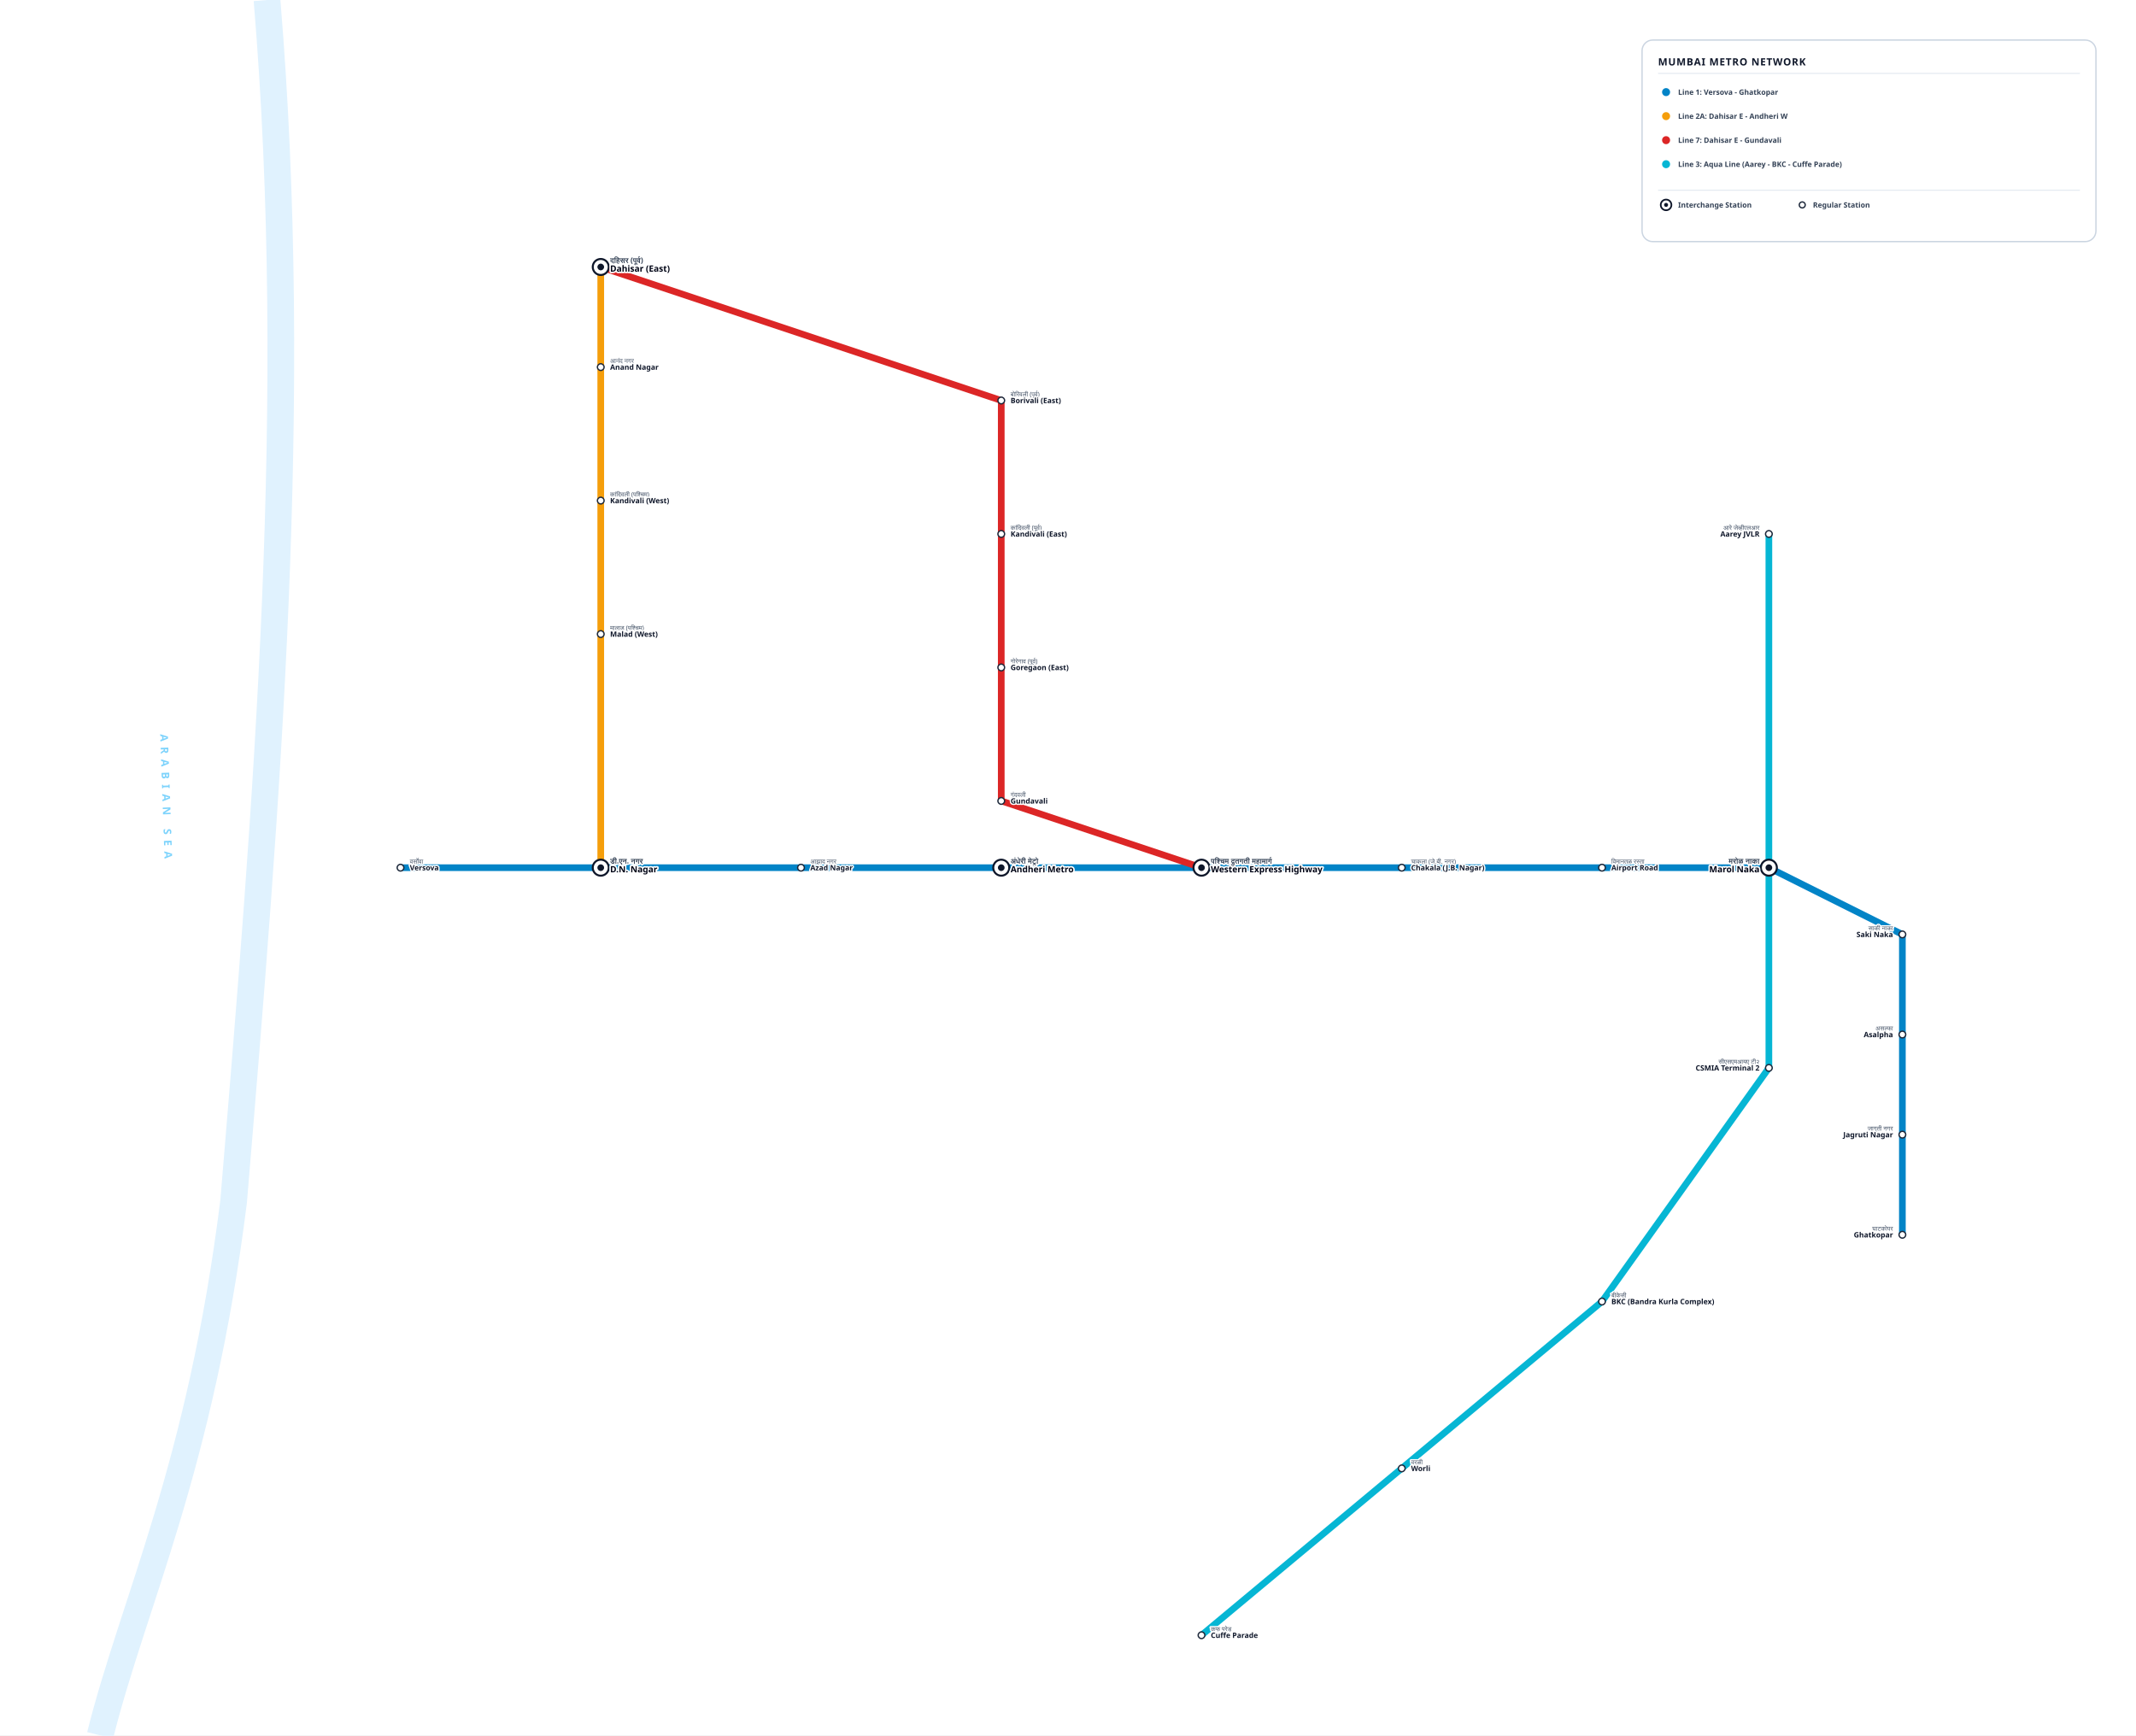
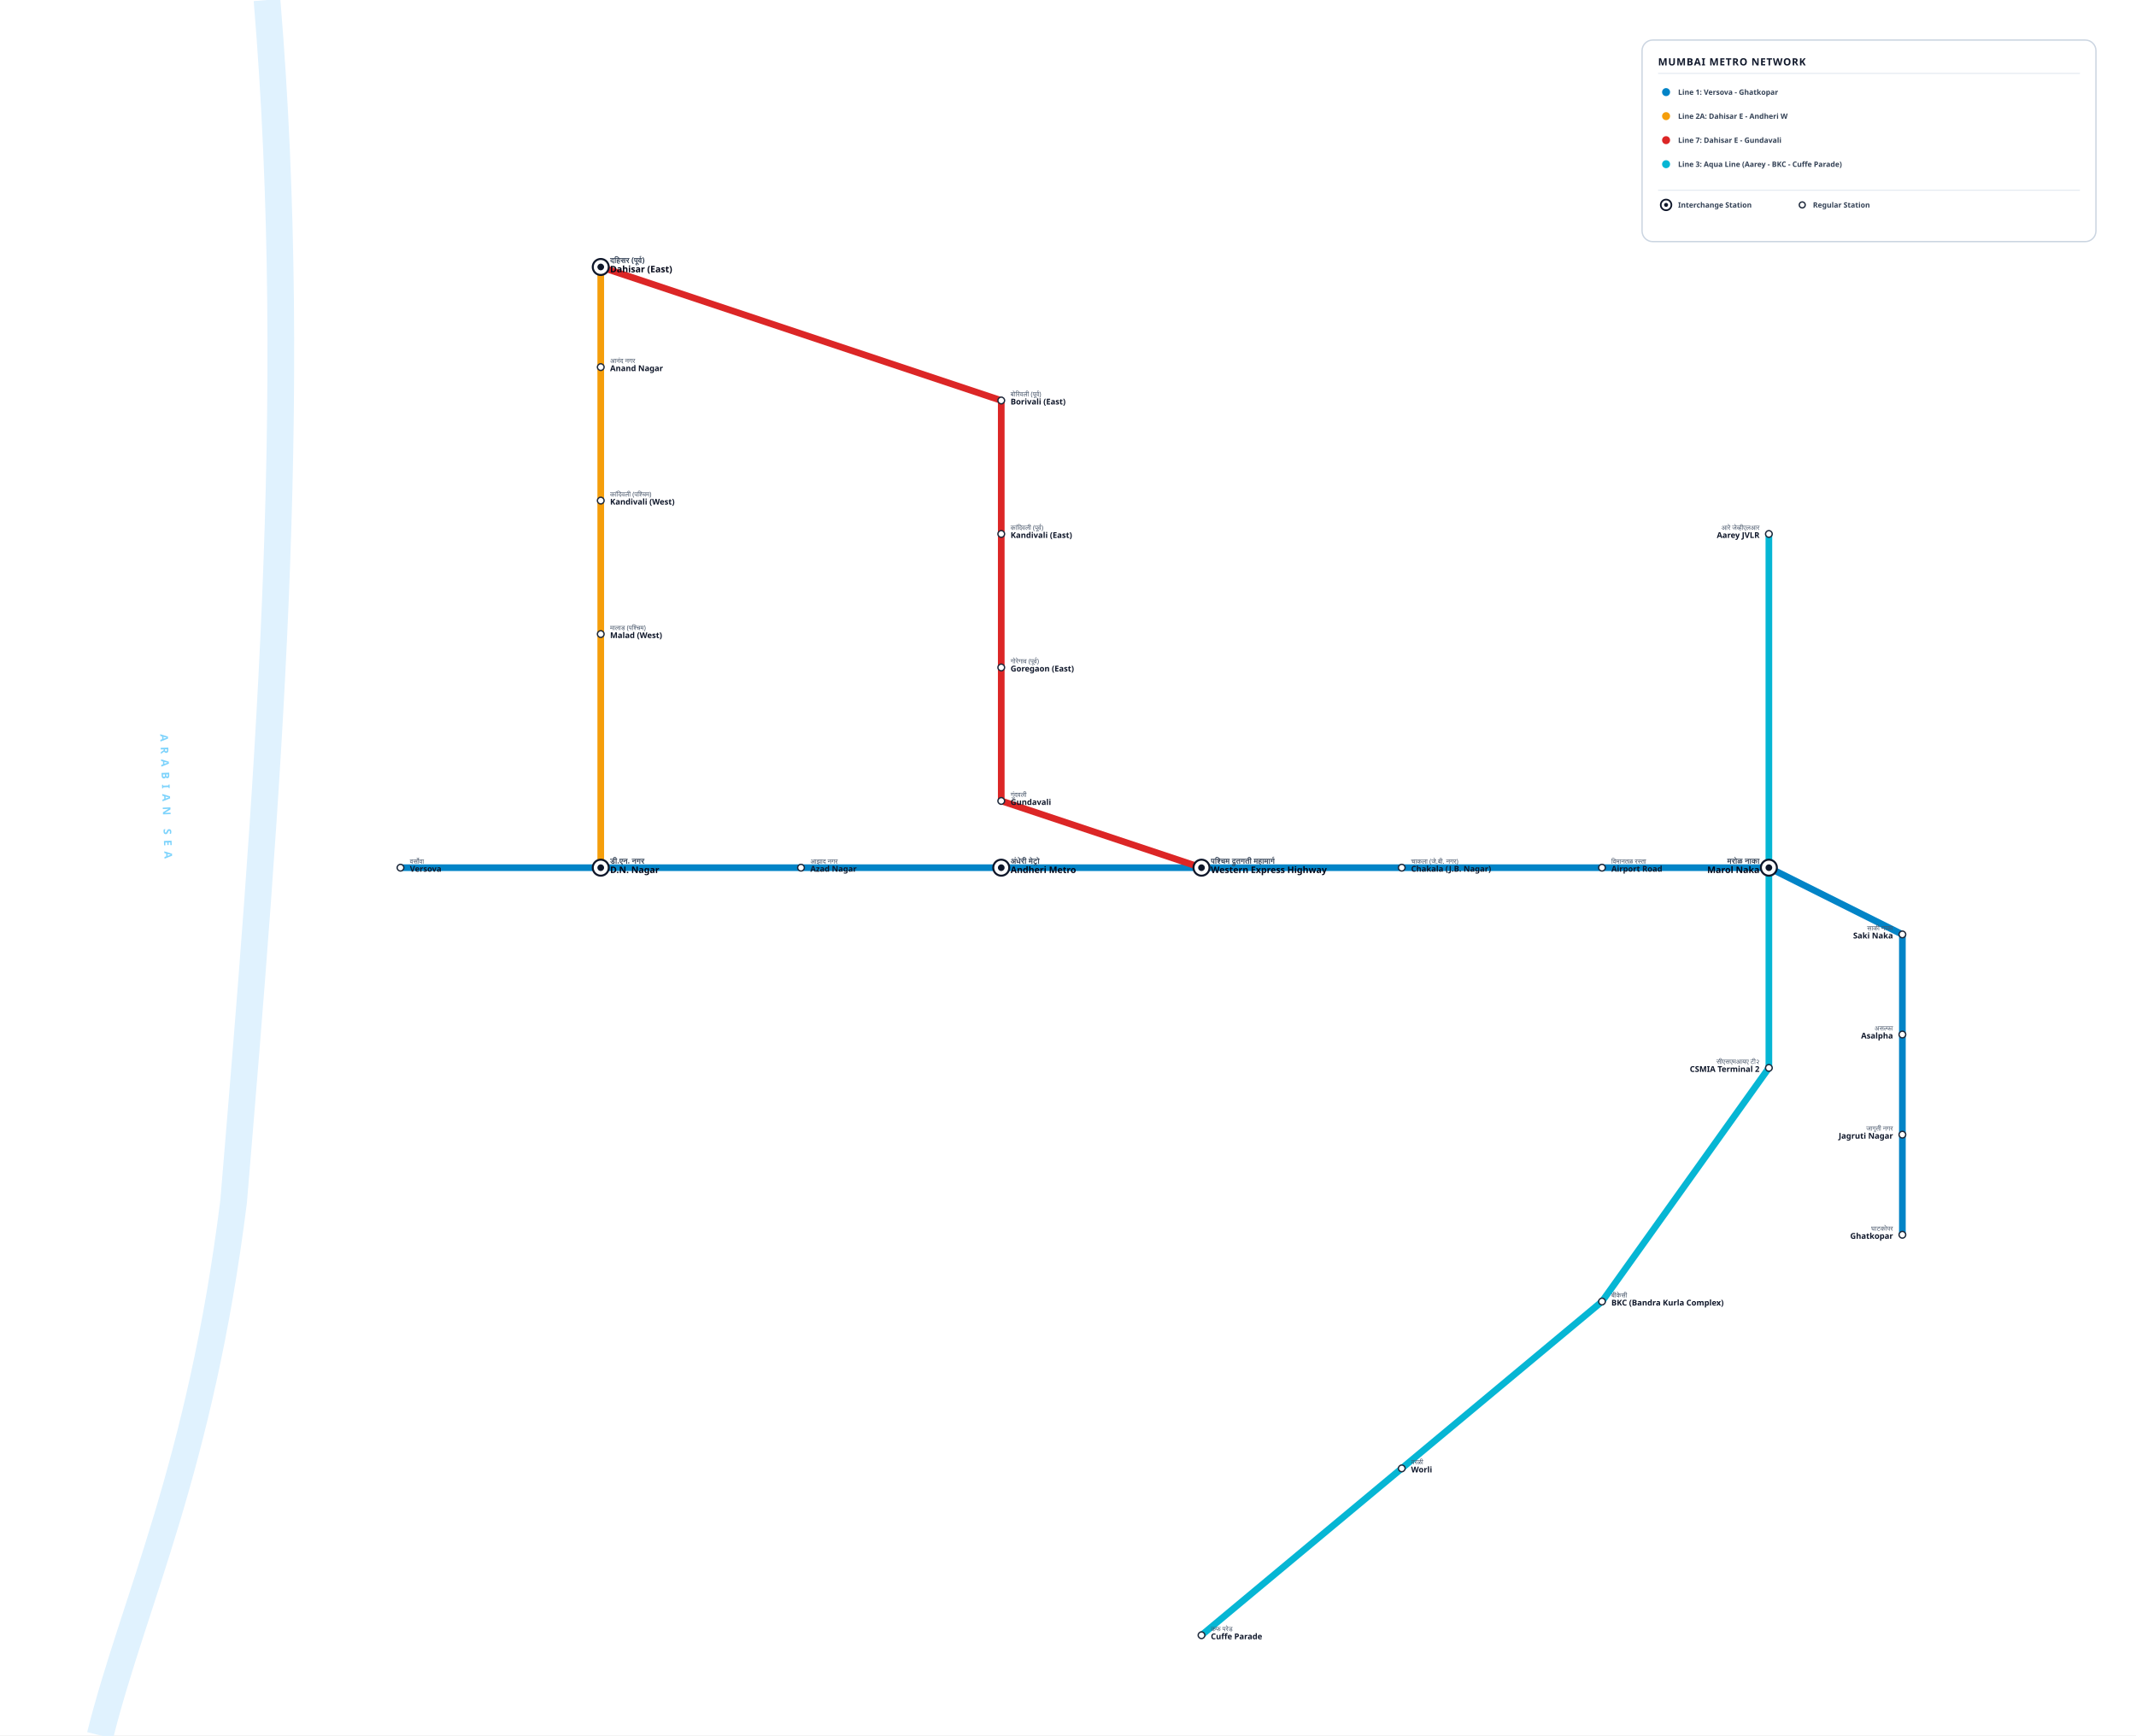
<svg xmlns="http://www.w3.org/2000/svg" viewBox="0 0 3200 2600" width="100%" height="100%">
  <rect width="3200" height="2600" fill="#FFFFFF" />
  <path d="M 400 0 C 450 600, 400 1200, 350 1800 C 300 2200, 200 2400, 150 2600" fill="none" stroke="#E0F2FE" stroke-width="40" />
  <text x="240" y="1100" font-family="sans-serif" font-size="16" font-weight="800" fill="#7DD3FC" letter-spacing="8" transform="rotate(88 240 1100)">ARABIAN SEA</text>
  <g stroke-linecap="round" stroke-linejoin="round">
    <path d="M 600 1300 L 900 1300 L 1200 1300 L 1500 1300 L 1800 1300 L 2100 1300 L 2400 1300 L 2650 1300 L 2850 1400 L 2850 1550 L 2850 1700 L 2850 1850" fill="none" stroke="#0284C7" stroke-width="10" />
    <path d="M 900 400 L 900 550 L 900 750 L 900 950 L 900 1300" fill="none" stroke="#F59E0B" stroke-width="10" />
    <path d="M 900 400 L 1500 600 L 1500 800 L 1500 1000 L 1500 1200 L 1800 1300" fill="none" stroke="#DC2626" stroke-width="10" />
    <path d="M 2650 800 L 2650 1300 L 2650 1600 L 2400 1950 L 2100 2200 L 1800 2450" fill="none" stroke="#06B6D4" stroke-width="10" />
  </g>
  <g id="stations-layer">
    <circle cx="600" cy="1300" r="5" fill="#FFFFFF" stroke="#1E293B" stroke-width="2" />
-     <text x="614" y="1294" text-anchor="start" font-family="sans-serif" font-size="9.5" font-weight="500" fill="#475569" paint-order="stroke" stroke="#FFFFFF" stroke-width="4" stroke-linejoin="round">वर्सोवा</text>
-     <text x="614" y="1304" text-anchor="start" font-family="sans-serif" font-size="11" font-weight="600" fill="#0F172A" paint-order="stroke" stroke="#FFFFFF" stroke-width="4" stroke-linejoin="round">Versova</text>
+     <text x="614" y="1294" text-anchor="start" font-family="sans-serif" font-size="10" font-weight="500" fill="#475569">वर्सोवा</text>
+     <text x="614" y="1306" text-anchor="start" font-family="sans-serif" font-size="12" font-weight="bold" fill="#0F172A">Versova</text>
    <circle cx="900" cy="1300" r="12" fill="#FFFFFF" stroke="#0F172A" stroke-width="3" />
    <circle cx="900" cy="1300" r="5" fill="#0F172A" />
-     <text x="914" y="1294" text-anchor="start" font-family="sans-serif" font-size="11" font-weight="600" fill="#334155" paint-order="stroke" stroke="#FFFFFF" stroke-width="4.5" stroke-linejoin="round">डी.एन. नगर</text>
-     <text x="914" y="1307" text-anchor="start" font-family="sans-serif" font-size="13" font-weight="bold" fill="#020617" paint-order="stroke" stroke="#FFFFFF" stroke-width="4.5" stroke-linejoin="round">D.N. Nagar</text>
+     <text x="914" y="1294" text-anchor="start" font-family="sans-serif" font-size="11.5" font-weight="600" fill="#334155">डी.एन. नगर</text>
+     <text x="914" y="1308" text-anchor="start" font-family="sans-serif" font-size="13.5" font-weight="bold" fill="#020617">D.N. Nagar</text>
    <circle cx="1200" cy="1300" r="5" fill="#FFFFFF" stroke="#1E293B" stroke-width="2" />
-     <text x="1214" y="1294" text-anchor="start" font-family="sans-serif" font-size="9.5" font-weight="500" fill="#475569" paint-order="stroke" stroke="#FFFFFF" stroke-width="4" stroke-linejoin="round">आझाद नगर</text>
-     <text x="1214" y="1304" text-anchor="start" font-family="sans-serif" font-size="11" font-weight="600" fill="#0F172A" paint-order="stroke" stroke="#FFFFFF" stroke-width="4" stroke-linejoin="round">Azad Nagar</text>
+     <text x="1214" y="1294" text-anchor="start" font-family="sans-serif" font-size="10" font-weight="500" fill="#475569">आझाद नगर</text>
+     <text x="1214" y="1306" text-anchor="start" font-family="sans-serif" font-size="12" font-weight="bold" fill="#0F172A">Azad Nagar</text>
    <circle cx="1500" cy="1300" r="12" fill="#FFFFFF" stroke="#0F172A" stroke-width="3" />
    <circle cx="1500" cy="1300" r="5" fill="#0F172A" />
-     <text x="1514" y="1294" text-anchor="start" font-family="sans-serif" font-size="11" font-weight="600" fill="#334155" paint-order="stroke" stroke="#FFFFFF" stroke-width="4.5" stroke-linejoin="round">अंधेरी मेट्रो</text>
-     <text x="1514" y="1307" text-anchor="start" font-family="sans-serif" font-size="13" font-weight="bold" fill="#020617" paint-order="stroke" stroke="#FFFFFF" stroke-width="4.5" stroke-linejoin="round">Andheri Metro</text>
+     <text x="1514" y="1294" text-anchor="start" font-family="sans-serif" font-size="11.5" font-weight="600" fill="#334155">अंधेरी मेट्रो</text>
+     <text x="1514" y="1308" text-anchor="start" font-family="sans-serif" font-size="13.5" font-weight="bold" fill="#020617">Andheri Metro</text>
    <circle cx="1800" cy="1300" r="12" fill="#FFFFFF" stroke="#0F172A" stroke-width="3" />
    <circle cx="1800" cy="1300" r="5" fill="#0F172A" />
-     <text x="1814" y="1294" text-anchor="start" font-family="sans-serif" font-size="11" font-weight="600" fill="#334155" paint-order="stroke" stroke="#FFFFFF" stroke-width="4.5" stroke-linejoin="round">पश्चिम द्रुतगती महामार्ग</text>
-     <text x="1814" y="1307" text-anchor="start" font-family="sans-serif" font-size="13" font-weight="bold" fill="#020617" paint-order="stroke" stroke="#FFFFFF" stroke-width="4.5" stroke-linejoin="round">Western Express Highway</text>
+     <text x="1814" y="1294" text-anchor="start" font-family="sans-serif" font-size="11.5" font-weight="600" fill="#334155">पश्चिम द्रुतगती महामार्ग</text>
+     <text x="1814" y="1308" text-anchor="start" font-family="sans-serif" font-size="13.5" font-weight="bold" fill="#020617">Western Express Highway</text>
    <circle cx="2100" cy="1300" r="5" fill="#FFFFFF" stroke="#1E293B" stroke-width="2" />
-     <text x="2114" y="1294" text-anchor="start" font-family="sans-serif" font-size="9.5" font-weight="500" fill="#475569" paint-order="stroke" stroke="#FFFFFF" stroke-width="4" stroke-linejoin="round">चाकला (जे.बी. नगर)</text>
-     <text x="2114" y="1304" text-anchor="start" font-family="sans-serif" font-size="11" font-weight="600" fill="#0F172A" paint-order="stroke" stroke="#FFFFFF" stroke-width="4" stroke-linejoin="round">Chakala (J.B. Nagar)</text>
+     <text x="2114" y="1294" text-anchor="start" font-family="sans-serif" font-size="10" font-weight="500" fill="#475569">चाकला (जे.बी. नगर)</text>
+     <text x="2114" y="1306" text-anchor="start" font-family="sans-serif" font-size="12" font-weight="bold" fill="#0F172A">Chakala (J.B. Nagar)</text>
    <circle cx="2400" cy="1300" r="5" fill="#FFFFFF" stroke="#1E293B" stroke-width="2" />
-     <text x="2414" y="1294" text-anchor="start" font-family="sans-serif" font-size="9.5" font-weight="500" fill="#475569" paint-order="stroke" stroke="#FFFFFF" stroke-width="4" stroke-linejoin="round">विमानतळ रस्ता</text>
-     <text x="2414" y="1304" text-anchor="start" font-family="sans-serif" font-size="11" font-weight="600" fill="#0F172A" paint-order="stroke" stroke="#FFFFFF" stroke-width="4" stroke-linejoin="round">Airport Road</text>
+     <text x="2414" y="1294" text-anchor="start" font-family="sans-serif" font-size="10" font-weight="500" fill="#475569">विमानतळ रस्ता</text>
+     <text x="2414" y="1306" text-anchor="start" font-family="sans-serif" font-size="12" font-weight="bold" fill="#0F172A">Airport Road</text>
    <circle cx="2650" cy="1300" r="12" fill="#FFFFFF" stroke="#0F172A" stroke-width="3" />
    <circle cx="2650" cy="1300" r="5" fill="#0F172A" />
-     <text x="2636" y="1294" text-anchor="end" font-family="sans-serif" font-size="11" font-weight="600" fill="#334155" paint-order="stroke" stroke="#FFFFFF" stroke-width="4.5" stroke-linejoin="round">मरोळ नाका</text>
-     <text x="2636" y="1307" text-anchor="end" font-family="sans-serif" font-size="13" font-weight="bold" fill="#020617" paint-order="stroke" stroke="#FFFFFF" stroke-width="4.5" stroke-linejoin="round">Marol Naka</text>
+     <text x="2636" y="1294" text-anchor="end" font-family="sans-serif" font-size="11.5" font-weight="600" fill="#334155">मरोळ नाका</text>
+     <text x="2636" y="1308" text-anchor="end" font-family="sans-serif" font-size="13.5" font-weight="bold" fill="#020617">Marol Naka</text>
    <circle cx="2850" cy="1400" r="5" fill="#FFFFFF" stroke="#1E293B" stroke-width="2" />
-     <text x="2836" y="1394" text-anchor="end" font-family="sans-serif" font-size="9.5" font-weight="500" fill="#475569" paint-order="stroke" stroke="#FFFFFF" stroke-width="4" stroke-linejoin="round">साकी नाका</text>
-     <text x="2836" y="1404" text-anchor="end" font-family="sans-serif" font-size="11" font-weight="600" fill="#0F172A" paint-order="stroke" stroke="#FFFFFF" stroke-width="4" stroke-linejoin="round">Saki Naka</text>
+     <text x="2836" y="1394" text-anchor="end" font-family="sans-serif" font-size="10" font-weight="500" fill="#475569">साकी नाका</text>
+     <text x="2836" y="1406" text-anchor="end" font-family="sans-serif" font-size="12" font-weight="bold" fill="#0F172A">Saki Naka</text>
    <circle cx="2850" cy="1550" r="5" fill="#FFFFFF" stroke="#1E293B" stroke-width="2" />
-     <text x="2836" y="1544" text-anchor="end" font-family="sans-serif" font-size="9.5" font-weight="500" fill="#475569" paint-order="stroke" stroke="#FFFFFF" stroke-width="4" stroke-linejoin="round">असल्फा</text>
-     <text x="2836" y="1554" text-anchor="end" font-family="sans-serif" font-size="11" font-weight="600" fill="#0F172A" paint-order="stroke" stroke="#FFFFFF" stroke-width="4" stroke-linejoin="round">Asalpha</text>
+     <text x="2836" y="1544" text-anchor="end" font-family="sans-serif" font-size="10" font-weight="500" fill="#475569">असल्फा</text>
+     <text x="2836" y="1556" text-anchor="end" font-family="sans-serif" font-size="12" font-weight="bold" fill="#0F172A">Asalpha</text>
    <circle cx="2850" cy="1700" r="5" fill="#FFFFFF" stroke="#1E293B" stroke-width="2" />
-     <text x="2836" y="1694" text-anchor="end" font-family="sans-serif" font-size="9.5" font-weight="500" fill="#475569" paint-order="stroke" stroke="#FFFFFF" stroke-width="4" stroke-linejoin="round">जागृती नगर</text>
-     <text x="2836" y="1704" text-anchor="end" font-family="sans-serif" font-size="11" font-weight="600" fill="#0F172A" paint-order="stroke" stroke="#FFFFFF" stroke-width="4" stroke-linejoin="round">Jagruti Nagar</text>
+     <text x="2836" y="1694" text-anchor="end" font-family="sans-serif" font-size="10" font-weight="500" fill="#475569">जागृती नगर</text>
+     <text x="2836" y="1706" text-anchor="end" font-family="sans-serif" font-size="12" font-weight="bold" fill="#0F172A">Jagruti Nagar</text>
    <circle cx="2850" cy="1850" r="5" fill="#FFFFFF" stroke="#1E293B" stroke-width="2" />
-     <text x="2836" y="1844" text-anchor="end" font-family="sans-serif" font-size="9.5" font-weight="500" fill="#475569" paint-order="stroke" stroke="#FFFFFF" stroke-width="4" stroke-linejoin="round">घाटकोपर</text>
-     <text x="2836" y="1854" text-anchor="end" font-family="sans-serif" font-size="11" font-weight="600" fill="#0F172A" paint-order="stroke" stroke="#FFFFFF" stroke-width="4" stroke-linejoin="round">Ghatkopar</text>
+     <text x="2836" y="1844" text-anchor="end" font-family="sans-serif" font-size="10" font-weight="500" fill="#475569">घाटकोपर</text>
+     <text x="2836" y="1856" text-anchor="end" font-family="sans-serif" font-size="12" font-weight="bold" fill="#0F172A">Ghatkopar</text>
    <circle cx="900" cy="400" r="12" fill="#FFFFFF" stroke="#0F172A" stroke-width="3" />
    <circle cx="900" cy="400" r="5" fill="#0F172A" />
-     <text x="914" y="394" text-anchor="start" font-family="sans-serif" font-size="11" font-weight="600" fill="#334155" paint-order="stroke" stroke="#FFFFFF" stroke-width="4.5" stroke-linejoin="round">दहिसर (पूर्व)</text>
-     <text x="914" y="407" text-anchor="start" font-family="sans-serif" font-size="13" font-weight="bold" fill="#020617" paint-order="stroke" stroke="#FFFFFF" stroke-width="4.5" stroke-linejoin="round">Dahisar (East)</text>
+     <text x="914" y="394" text-anchor="start" font-family="sans-serif" font-size="11.5" font-weight="600" fill="#334155">दहिसर (पूर्व)</text>
+     <text x="914" y="408" text-anchor="start" font-family="sans-serif" font-size="13.5" font-weight="bold" fill="#020617">Dahisar (East)</text>
    <circle cx="900" cy="550" r="5" fill="#FFFFFF" stroke="#1E293B" stroke-width="2" />
-     <text x="914" y="544" text-anchor="start" font-family="sans-serif" font-size="9.5" font-weight="500" fill="#475569" paint-order="stroke" stroke="#FFFFFF" stroke-width="4" stroke-linejoin="round">आनंद नगर</text>
-     <text x="914" y="554" text-anchor="start" font-family="sans-serif" font-size="11" font-weight="600" fill="#0F172A" paint-order="stroke" stroke="#FFFFFF" stroke-width="4" stroke-linejoin="round">Anand Nagar</text>
+     <text x="914" y="544" text-anchor="start" font-family="sans-serif" font-size="10" font-weight="500" fill="#475569">आनंद नगर</text>
+     <text x="914" y="556" text-anchor="start" font-family="sans-serif" font-size="12" font-weight="bold" fill="#0F172A">Anand Nagar</text>
    <circle cx="900" cy="750" r="5" fill="#FFFFFF" stroke="#1E293B" stroke-width="2" />
-     <text x="914" y="744" text-anchor="start" font-family="sans-serif" font-size="9.5" font-weight="500" fill="#475569" paint-order="stroke" stroke="#FFFFFF" stroke-width="4" stroke-linejoin="round">कांदिवली (पश्चिम)</text>
-     <text x="914" y="754" text-anchor="start" font-family="sans-serif" font-size="11" font-weight="600" fill="#0F172A" paint-order="stroke" stroke="#FFFFFF" stroke-width="4" stroke-linejoin="round">Kandivali (West)</text>
+     <text x="914" y="744" text-anchor="start" font-family="sans-serif" font-size="10" font-weight="500" fill="#475569">कांदिवली (पश्चिम)</text>
+     <text x="914" y="756" text-anchor="start" font-family="sans-serif" font-size="12" font-weight="bold" fill="#0F172A">Kandivali (West)</text>
    <circle cx="900" cy="950" r="5" fill="#FFFFFF" stroke="#1E293B" stroke-width="2" />
-     <text x="914" y="944" text-anchor="start" font-family="sans-serif" font-size="9.5" font-weight="500" fill="#475569" paint-order="stroke" stroke="#FFFFFF" stroke-width="4" stroke-linejoin="round">मालाड (पश्चिम)</text>
-     <text x="914" y="954" text-anchor="start" font-family="sans-serif" font-size="11" font-weight="600" fill="#0F172A" paint-order="stroke" stroke="#FFFFFF" stroke-width="4" stroke-linejoin="round">Malad (West)</text>
+     <text x="914" y="944" text-anchor="start" font-family="sans-serif" font-size="10" font-weight="500" fill="#475569">मालाड (पश्चिम)</text>
+     <text x="914" y="956" text-anchor="start" font-family="sans-serif" font-size="12" font-weight="bold" fill="#0F172A">Malad (West)</text>
    <circle cx="1500" cy="600" r="5" fill="#FFFFFF" stroke="#1E293B" stroke-width="2" />
-     <text x="1514" y="594" text-anchor="start" font-family="sans-serif" font-size="9.5" font-weight="500" fill="#475569" paint-order="stroke" stroke="#FFFFFF" stroke-width="4" stroke-linejoin="round">बोरिवली (पूर्व)</text>
-     <text x="1514" y="604" text-anchor="start" font-family="sans-serif" font-size="11" font-weight="600" fill="#0F172A" paint-order="stroke" stroke="#FFFFFF" stroke-width="4" stroke-linejoin="round">Borivali (East)</text>
+     <text x="1514" y="594" text-anchor="start" font-family="sans-serif" font-size="10" font-weight="500" fill="#475569">बोरिवली (पूर्व)</text>
+     <text x="1514" y="606" text-anchor="start" font-family="sans-serif" font-size="12" font-weight="bold" fill="#0F172A">Borivali (East)</text>
    <circle cx="1500" cy="800" r="5" fill="#FFFFFF" stroke="#1E293B" stroke-width="2" />
-     <text x="1514" y="794" text-anchor="start" font-family="sans-serif" font-size="9.5" font-weight="500" fill="#475569" paint-order="stroke" stroke="#FFFFFF" stroke-width="4" stroke-linejoin="round">कांदिवली (पूर्व)</text>
-     <text x="1514" y="804" text-anchor="start" font-family="sans-serif" font-size="11" font-weight="600" fill="#0F172A" paint-order="stroke" stroke="#FFFFFF" stroke-width="4" stroke-linejoin="round">Kandivali (East)</text>
+     <text x="1514" y="794" text-anchor="start" font-family="sans-serif" font-size="10" font-weight="500" fill="#475569">कांदिवली (पूर्व)</text>
+     <text x="1514" y="806" text-anchor="start" font-family="sans-serif" font-size="12" font-weight="bold" fill="#0F172A">Kandivali (East)</text>
    <circle cx="1500" cy="1000" r="5" fill="#FFFFFF" stroke="#1E293B" stroke-width="2" />
-     <text x="1514" y="994" text-anchor="start" font-family="sans-serif" font-size="9.5" font-weight="500" fill="#475569" paint-order="stroke" stroke="#FFFFFF" stroke-width="4" stroke-linejoin="round">गोरेगाव (पूर्व)</text>
-     <text x="1514" y="1004" text-anchor="start" font-family="sans-serif" font-size="11" font-weight="600" fill="#0F172A" paint-order="stroke" stroke="#FFFFFF" stroke-width="4" stroke-linejoin="round">Goregaon (East)</text>
+     <text x="1514" y="994" text-anchor="start" font-family="sans-serif" font-size="10" font-weight="500" fill="#475569">गोरेगाव (पूर्व)</text>
+     <text x="1514" y="1006" text-anchor="start" font-family="sans-serif" font-size="12" font-weight="bold" fill="#0F172A">Goregaon (East)</text>
    <circle cx="1500" cy="1200" r="5" fill="#FFFFFF" stroke="#1E293B" stroke-width="2" />
-     <text x="1514" y="1194" text-anchor="start" font-family="sans-serif" font-size="9.5" font-weight="500" fill="#475569" paint-order="stroke" stroke="#FFFFFF" stroke-width="4" stroke-linejoin="round">गुंदवली</text>
-     <text x="1514" y="1204" text-anchor="start" font-family="sans-serif" font-size="11" font-weight="600" fill="#0F172A" paint-order="stroke" stroke="#FFFFFF" stroke-width="4" stroke-linejoin="round">Gundavali</text>
+     <text x="1514" y="1194" text-anchor="start" font-family="sans-serif" font-size="10" font-weight="500" fill="#475569">गुंदवली</text>
+     <text x="1514" y="1206" text-anchor="start" font-family="sans-serif" font-size="12" font-weight="bold" fill="#0F172A">Gundavali</text>
    <circle cx="2650" cy="800" r="5" fill="#FFFFFF" stroke="#1E293B" stroke-width="2" />
-     <text x="2636" y="794" text-anchor="end" font-family="sans-serif" font-size="9.5" font-weight="500" fill="#475569" paint-order="stroke" stroke="#FFFFFF" stroke-width="4" stroke-linejoin="round">आरे जेव्हीएलआर</text>
-     <text x="2636" y="804" text-anchor="end" font-family="sans-serif" font-size="11" font-weight="600" fill="#0F172A" paint-order="stroke" stroke="#FFFFFF" stroke-width="4" stroke-linejoin="round">Aarey JVLR</text>
+     <text x="2636" y="794" text-anchor="end" font-family="sans-serif" font-size="10" font-weight="500" fill="#475569">आरे जेव्हीएलआर</text>
+     <text x="2636" y="806" text-anchor="end" font-family="sans-serif" font-size="12" font-weight="bold" fill="#0F172A">Aarey JVLR</text>
    <circle cx="2650" cy="1600" r="5" fill="#FFFFFF" stroke="#1E293B" stroke-width="2" />
-     <text x="2636" y="1594" text-anchor="end" font-family="sans-serif" font-size="9.5" font-weight="500" fill="#475569" paint-order="stroke" stroke="#FFFFFF" stroke-width="4" stroke-linejoin="round">सीएसएमआयए टी२</text>
-     <text x="2636" y="1604" text-anchor="end" font-family="sans-serif" font-size="11" font-weight="600" fill="#0F172A" paint-order="stroke" stroke="#FFFFFF" stroke-width="4" stroke-linejoin="round">CSMIA Terminal 2</text>
+     <text x="2636" y="1594" text-anchor="end" font-family="sans-serif" font-size="10" font-weight="500" fill="#475569">सीएसएमआयए टी२</text>
+     <text x="2636" y="1606" text-anchor="end" font-family="sans-serif" font-size="12" font-weight="bold" fill="#0F172A">CSMIA Terminal 2</text>
    <circle cx="2400" cy="1950" r="5" fill="#FFFFFF" stroke="#1E293B" stroke-width="2" />
-     <text x="2414" y="1944" text-anchor="start" font-family="sans-serif" font-size="9.5" font-weight="500" fill="#475569" paint-order="stroke" stroke="#FFFFFF" stroke-width="4" stroke-linejoin="round">बीकेसी</text>
-     <text x="2414" y="1954" text-anchor="start" font-family="sans-serif" font-size="11" font-weight="600" fill="#0F172A" paint-order="stroke" stroke="#FFFFFF" stroke-width="4" stroke-linejoin="round">BKC (Bandra Kurla Complex)</text>
+     <text x="2414" y="1944" text-anchor="start" font-family="sans-serif" font-size="10" font-weight="500" fill="#475569">बीकेसी</text>
+     <text x="2414" y="1956" text-anchor="start" font-family="sans-serif" font-size="12" font-weight="bold" fill="#0F172A">BKC (Bandra Kurla Complex)</text>
    <circle cx="2100" cy="2200" r="5" fill="#FFFFFF" stroke="#1E293B" stroke-width="2" />
-     <text x="2114" y="2194" text-anchor="start" font-family="sans-serif" font-size="9.5" font-weight="500" fill="#475569" paint-order="stroke" stroke="#FFFFFF" stroke-width="4" stroke-linejoin="round">वरळी</text>
-     <text x="2114" y="2204" text-anchor="start" font-family="sans-serif" font-size="11" font-weight="600" fill="#0F172A" paint-order="stroke" stroke="#FFFFFF" stroke-width="4" stroke-linejoin="round">Worli</text>
+     <text x="2114" y="2194" text-anchor="start" font-family="sans-serif" font-size="10" font-weight="500" fill="#475569">वरळी</text>
+     <text x="2114" y="2206" text-anchor="start" font-family="sans-serif" font-size="12" font-weight="bold" fill="#0F172A">Worli</text>
    <circle cx="1800" cy="2450" r="5" fill="#FFFFFF" stroke="#1E293B" stroke-width="2" />
-     <text x="1814" y="2444" text-anchor="start" font-family="sans-serif" font-size="9.5" font-weight="500" fill="#475569" paint-order="stroke" stroke="#FFFFFF" stroke-width="4" stroke-linejoin="round">कफ परेड</text>
-     <text x="1814" y="2454" text-anchor="start" font-family="sans-serif" font-size="11" font-weight="600" fill="#0F172A" paint-order="stroke" stroke="#FFFFFF" stroke-width="4" stroke-linejoin="round">Cuffe Parade</text>
+     <text x="1814" y="2444" text-anchor="start" font-family="sans-serif" font-size="10" font-weight="500" fill="#475569">कफ परेड</text>
+     <text x="1814" y="2456" text-anchor="start" font-family="sans-serif" font-size="12" font-weight="bold" fill="#0F172A">Cuffe Parade</text>
  </g>
  <g transform="translate(2460, 60)">
    <rect width="680" height="302" rx="16" ry="16" fill="#FFFFFF" stroke="#CBD5E1" stroke-width="2" />
    <text x="24" y="38" font-family="sans-serif" font-size="15" font-weight="bold" fill="#0F172A" letter-spacing="1">MUMBAI METRO NETWORK</text>
    <line x1="24" y1="50" x2="656" y2="50" stroke="#E2E8F0" stroke-width="1.5" />
    <circle cx="36" cy="78" r="6" fill="#0284C7" />
    <text x="54" y="82" font-family="sans-serif" font-size="11" font-weight="600" fill="#334155">Line 1: Versova - Ghatkopar</text>
    <circle cx="36" cy="114" r="6" fill="#F59E0B" />
    <text x="54" y="118" font-family="sans-serif" font-size="11" font-weight="600" fill="#334155">Line 2A: Dahisar E - Andheri W</text>
    <circle cx="36" cy="150" r="6" fill="#DC2626" />
    <text x="54" y="154" font-family="sans-serif" font-size="11" font-weight="600" fill="#334155">Line 7: Dahisar E - Gundavali</text>
    <circle cx="36" cy="186" r="6" fill="#06B6D4" />
    <text x="54" y="190" font-family="sans-serif" font-size="11" font-weight="600" fill="#334155">Line 3: Aqua Line (Aarey - BKC - Cuffe Parade)</text>
    <line x1="24" y1="225" x2="656" y2="225" stroke="#E2E8F0" stroke-width="1.5" />
    <circle cx="36" cy="247" r="8" fill="#FFFFFF" stroke="#0F172A" stroke-width="2.5" />
    <circle cx="36" cy="247" r="3" fill="#0F172A" />
    <text x="54" y="251" font-family="sans-serif" font-size="11" font-weight="600" fill="#334155">Interchange Station</text>
    <circle cx="240" cy="247" r="4.5" fill="#FFFFFF" stroke="#1E293B" stroke-width="2" />
    <text x="256" y="251" font-family="sans-serif" font-size="11" font-weight="600" fill="#334155">Regular Station</text>
  </g>
</svg>
